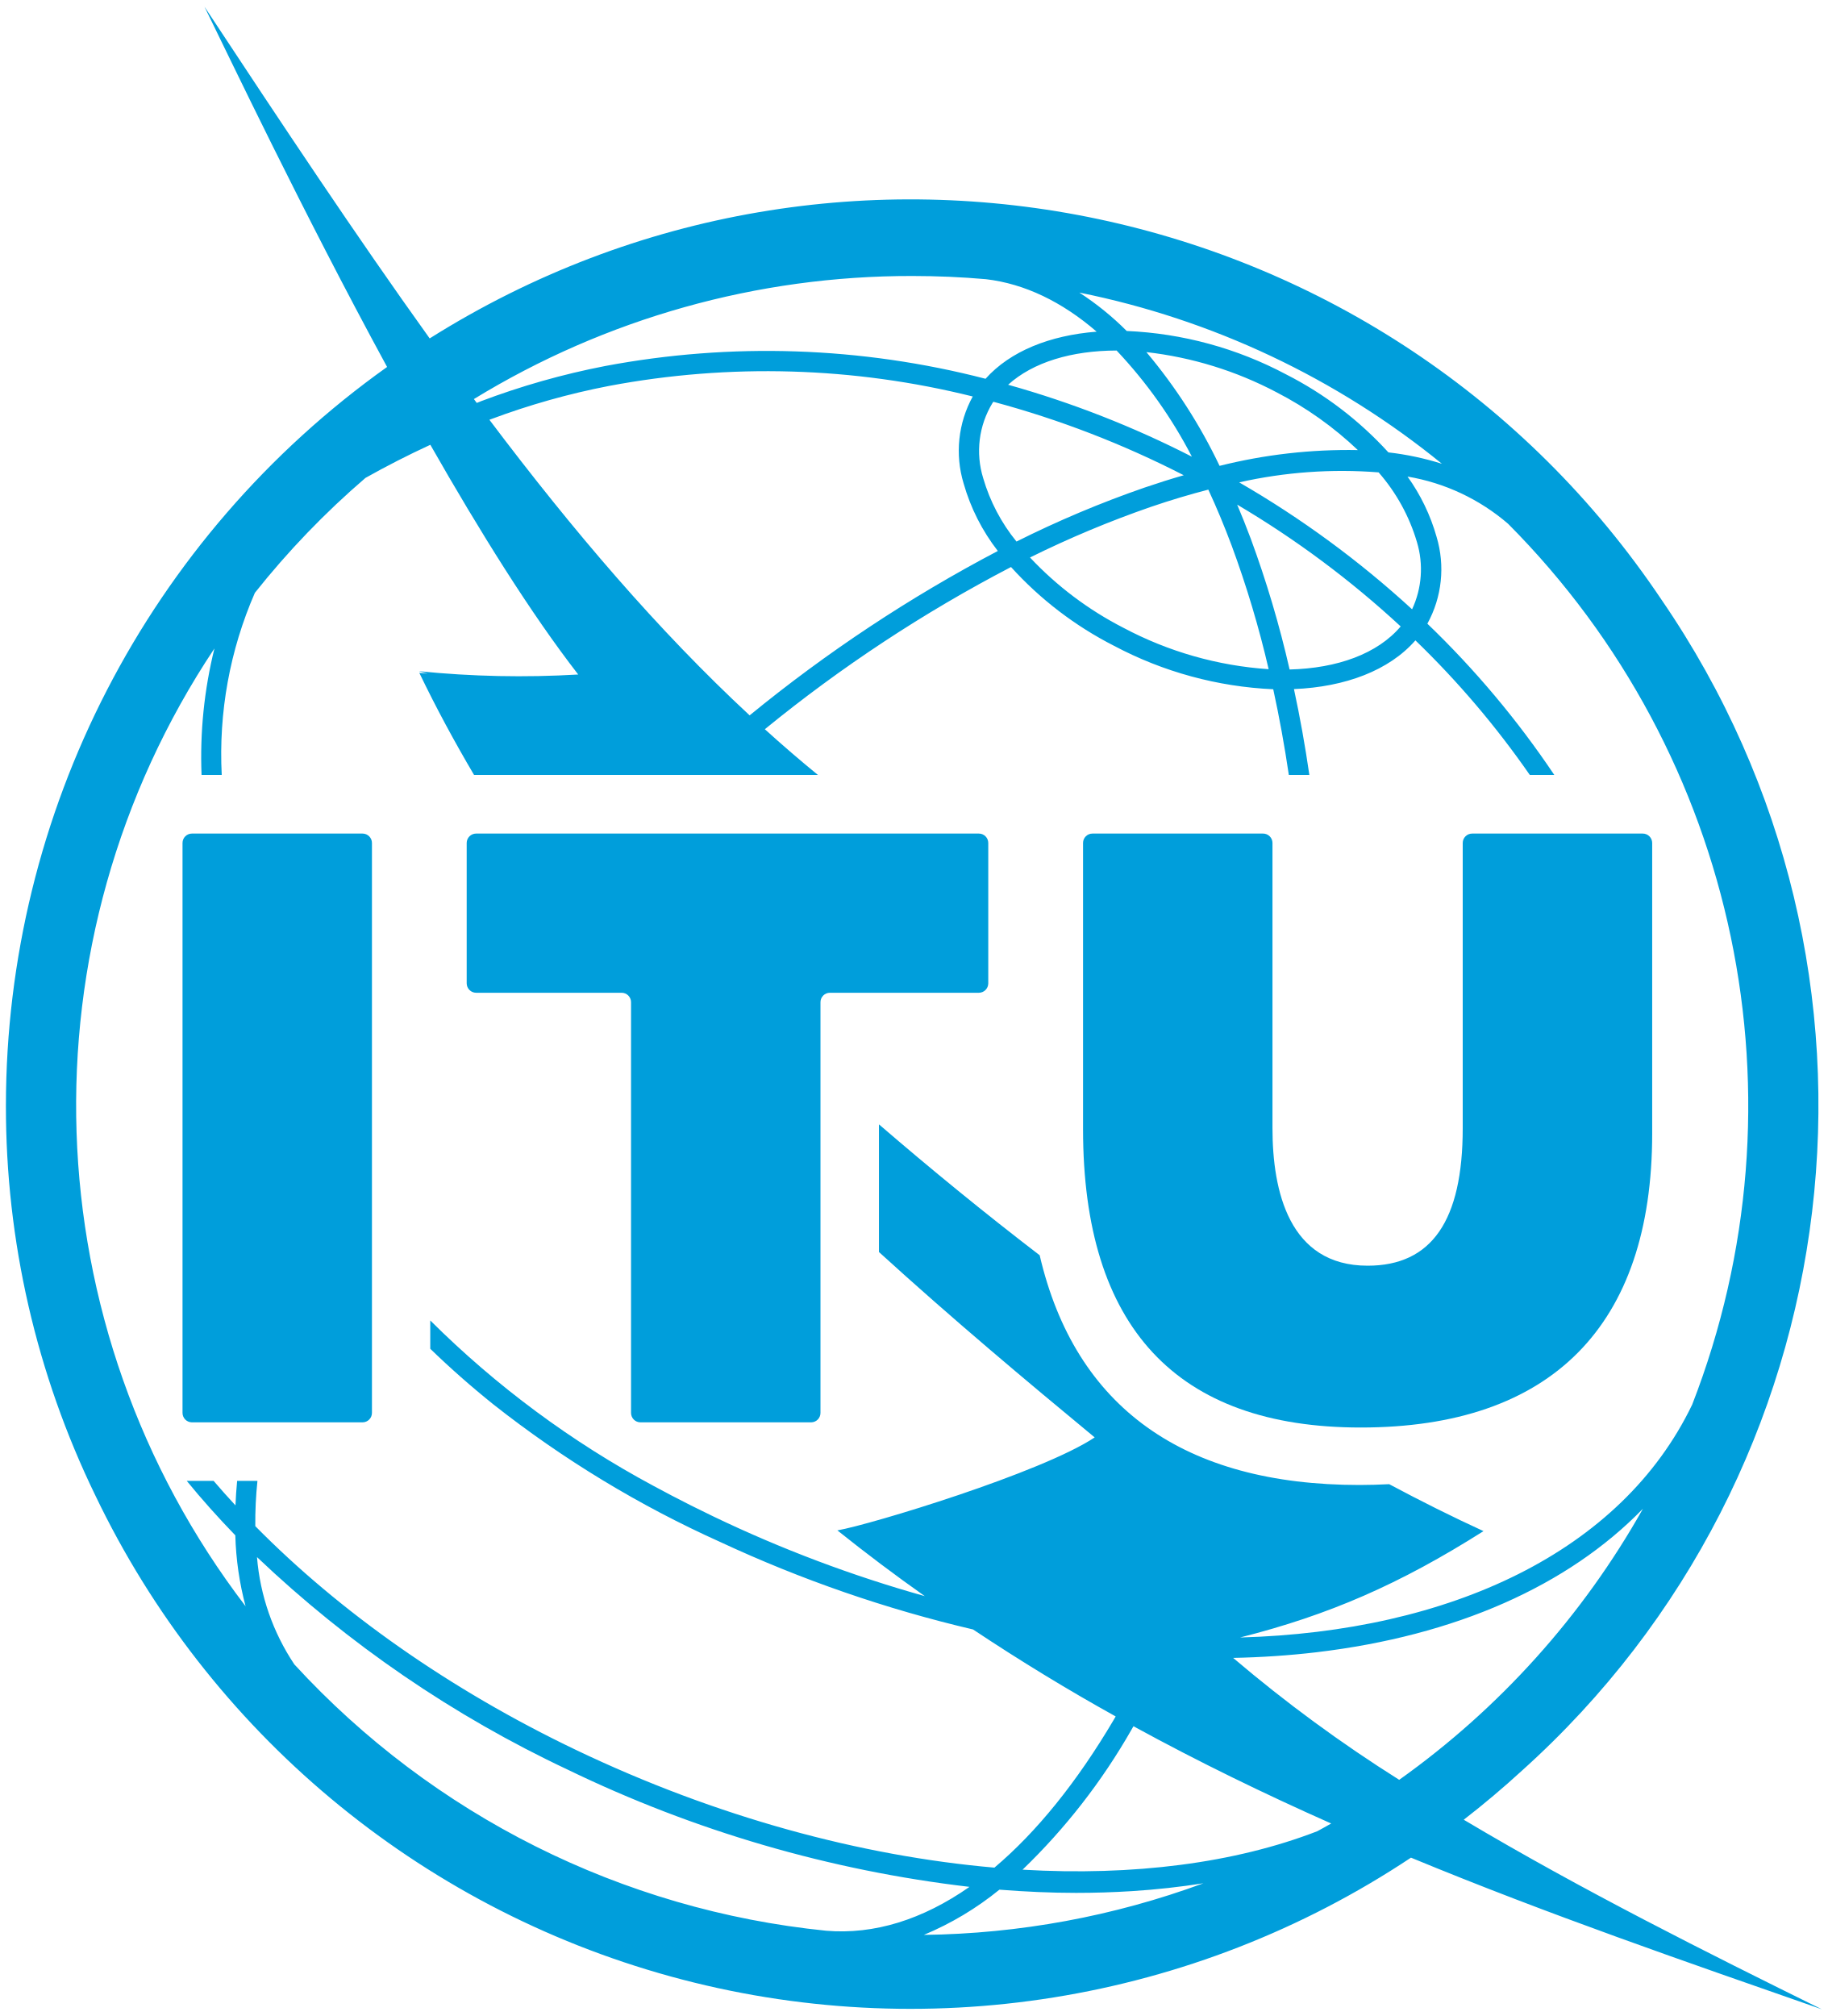
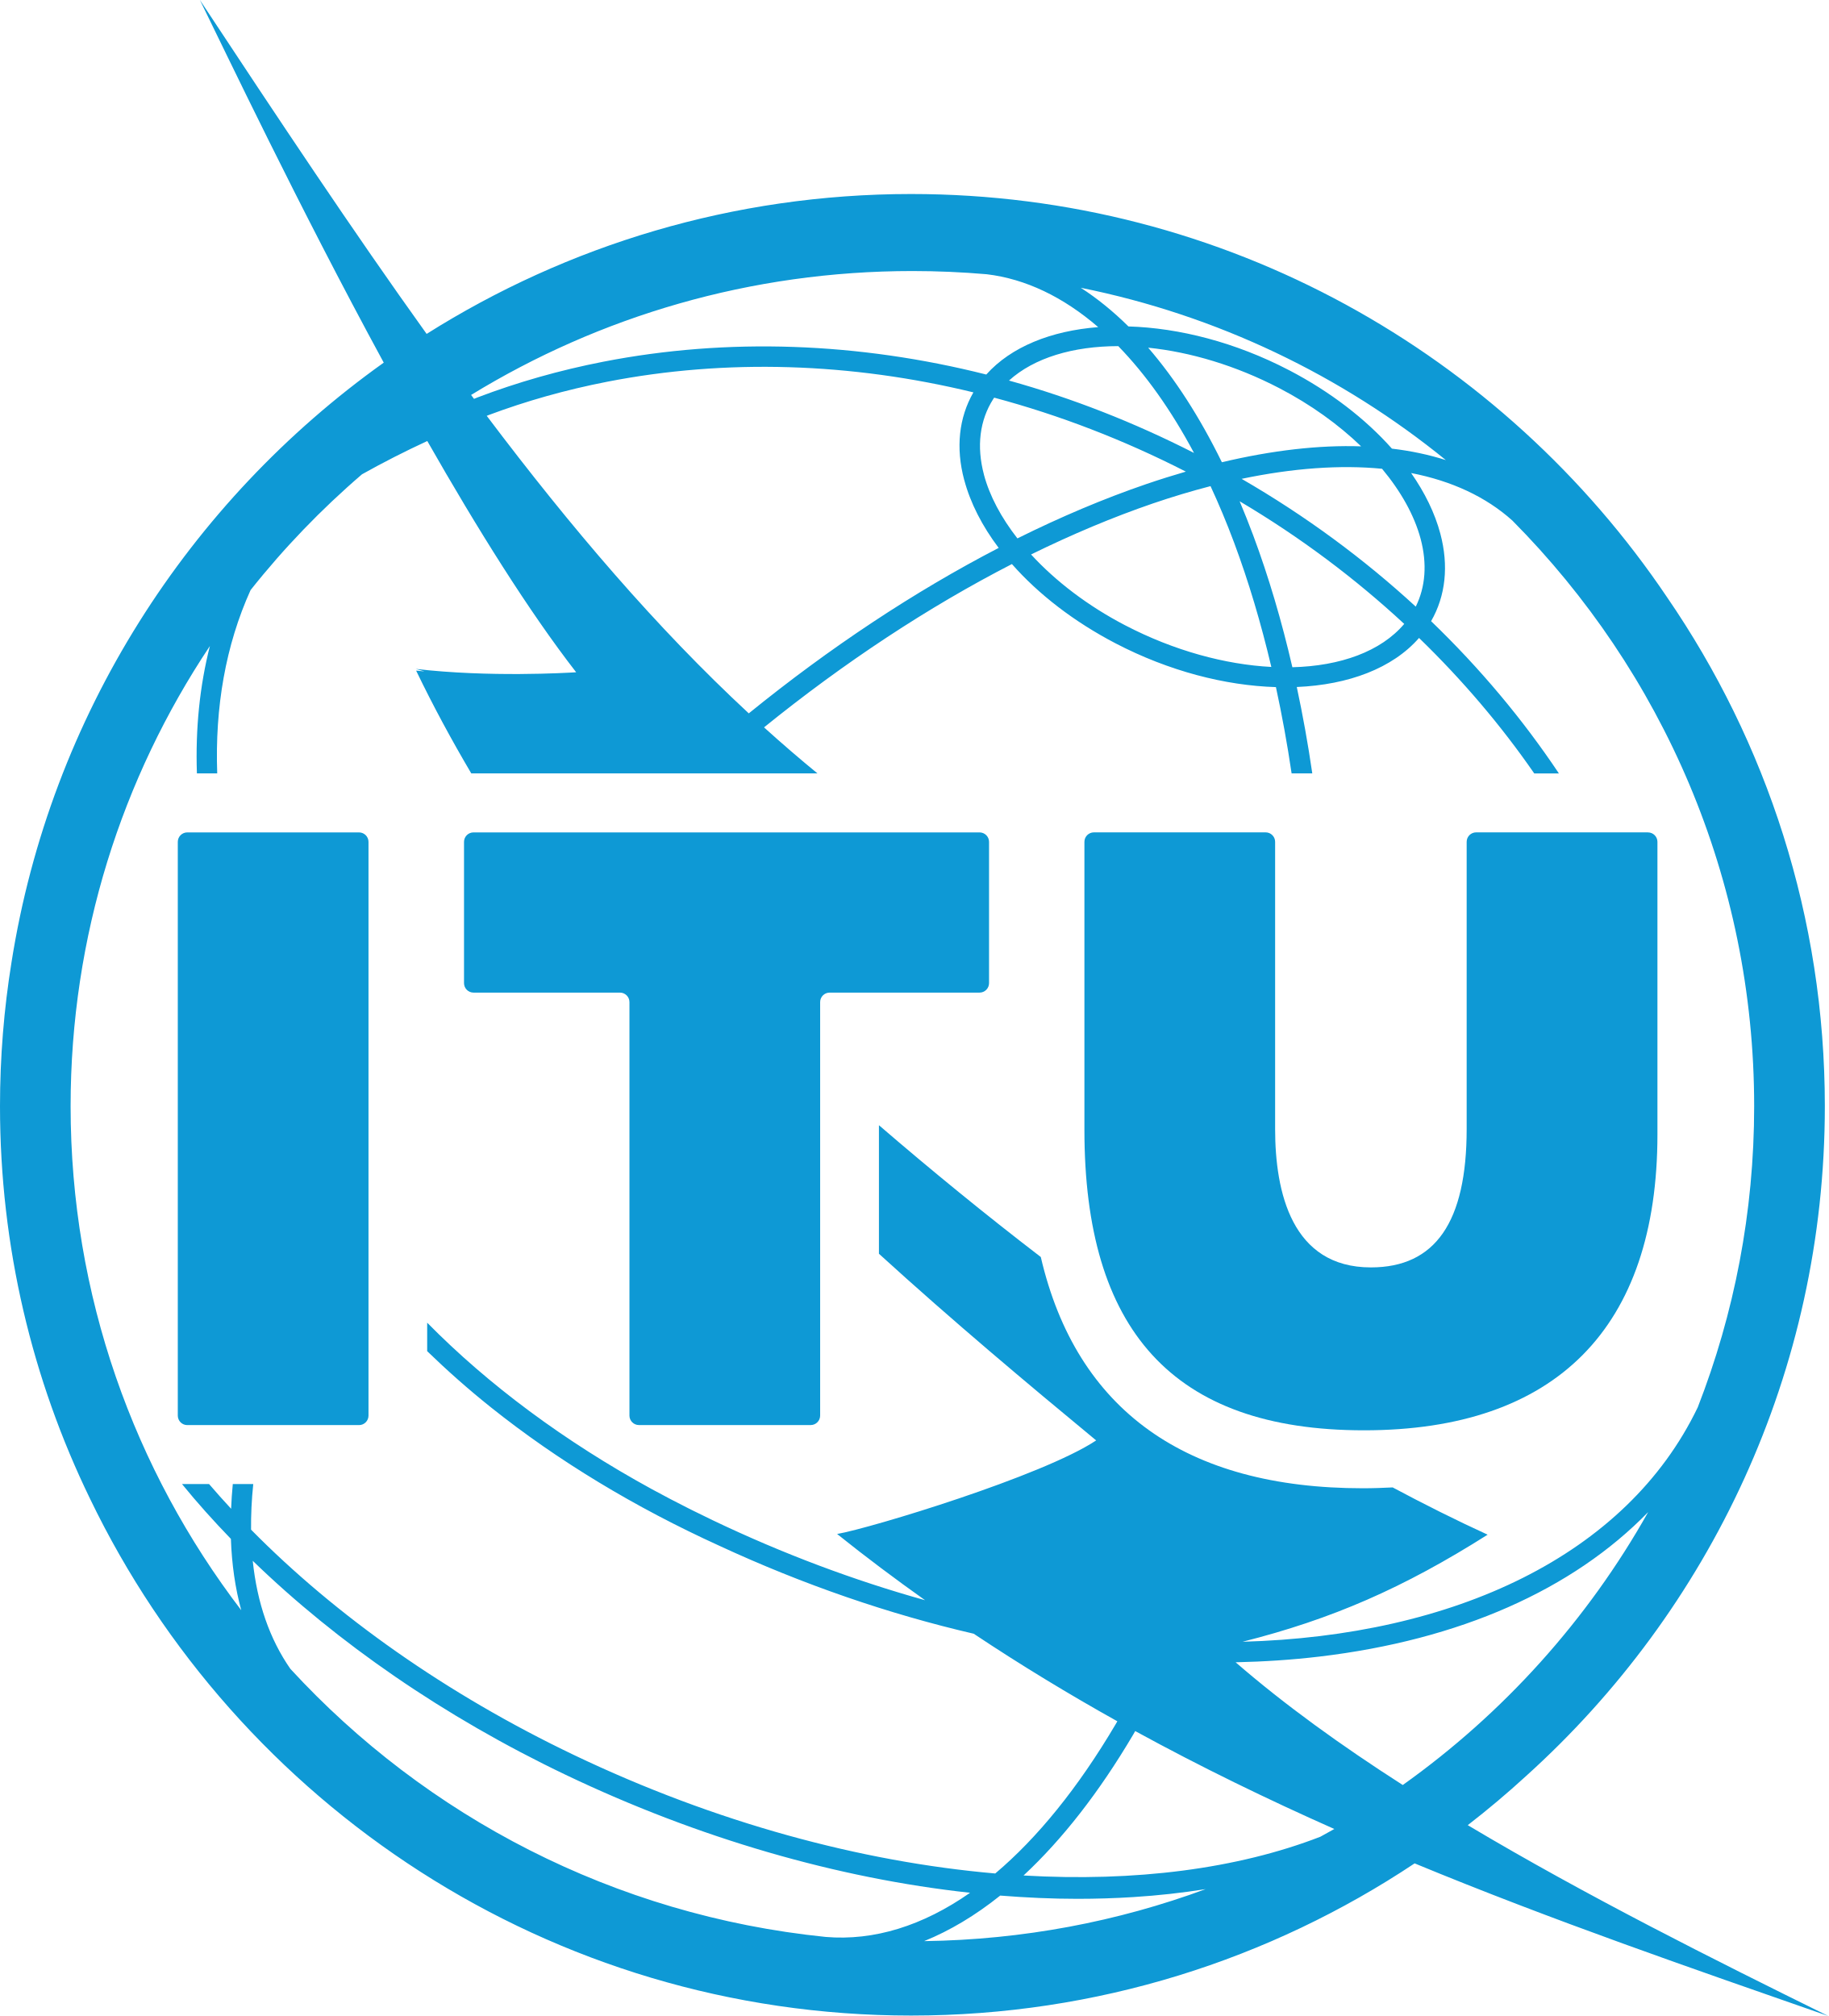
- <svg xmlns="http://www.w3.org/2000/svg" id="Layer_1" data-name="Layer 1" width="272" height="300" viewBox="0 0 272 300">
-   <defs>
-     <style>.cls-1{fill:#009edb;}</style>
-   </defs>
-   <path class="cls-1" d="M53.952,124.043a1.399,1.399,0,0,1,1.401,1.401v84.807a1.404,1.404,0,0,1-1.401,1.407H28.563a1.408,1.408,0,0,1-1.401-1.407V125.444a1.403,1.403,0,0,1,1.401-1.401H53.952" />
-   <path class="cls-1" d="M145.671,124.043a1.399,1.399,0,0,1,1.401,1.401V146.326a1.404,1.404,0,0,1-1.401,1.407H123.509a1.404,1.404,0,0,0-1.407,1.401v61.118a1.404,1.404,0,0,1-1.401,1.407H95.312a1.404,1.404,0,0,1-1.401-1.407v-61.118a1.403,1.403,0,0,0-1.401-1.401H70.859a1.409,1.409,0,0,1-1.407-1.407V125.444a1.404,1.404,0,0,1,1.407-1.401h74.812" />
-   <path class="cls-1" d="M244.469,124.043a1.404,1.404,0,0,1,1.407,1.401v43.222c0,28.627-15.003,43.762-43.383,43.762-27.416,0-41.316-14.939-41.316-44.405V125.444a1.399,1.399,0,0,1,1.401-1.401h25.383a1.4,1.4,0,0,1,1.407,1.401v42.441c0,9.336,2.458,20.463,14.159,20.463,9.525,0,14.153-6.695,14.153-20.463v-42.441a1.404,1.404,0,0,1,1.407-1.401h25.383" />
-   <path class="cls-1" d="M271.12,299c-16.846-8.308-35.804-17.787-53.287-28.208q4.47-3.462,8.635-7.28A133.039,133.039,0,0,0,247.281,89.269a134.475,134.475,0,0,0-183.337-38.91C53.013,35.116,42.035,18.58,30.431,1,34.083,8.412,44.911,31.263,57.606,54.608A135.039,135.039,0,0,0,.88,164.512,132.397,132.397,0,0,0,14.195,222.552,134.514,134.514,0,0,0,209.979,276.436c20.486,8.474,41.074,15.554,61.141,22.564M122.933,287.31a124.423,124.423,0,0,1-79.129-39.633,33.602,33.602,0,0,1-5.558-15.967,175.639,175.639,0,0,0,46.236,31.63,187.001,187.001,0,0,0,59.797,17.443c-6.976,4.875-14.193,7.131-21.347,6.528M35.289,220.365c-.121,1.24-.195,2.452-.247,3.652-1.114-1.211-2.211-2.423-3.255-3.652H27.79c2.234,2.744,4.657,5.449,7.229,8.107a45.775,45.775,0,0,0,1.527,10.553A122.689,122.689,0,0,1,31.913,96.492a67.043,67.043,0,0,0-1.918,18.826H32.998a60.016,60.016,0,0,1,4.932-27.1A124.973,124.973,0,0,1,54.391,71.115q4.702-2.644,9.652-4.926c7.338,12.878,14.98,25.13,22.007,34.185a148.364,148.364,0,0,1-23.712-.494l1.286.362c-.408-.034-.809-.075-1.223-.115,2.503,5.207,5.242,10.266,8.147,15.192h51.174q-4.013-3.281-7.9-6.804A214.838,214.838,0,0,1,150.457,84.378a53.349,53.349,0,0,0,15.33,11.724,55.869,55.869,0,0,0,23.695,6.465c.902,4.14,1.677,8.4,2.32,12.752h3.054q-.947-6.537-2.291-12.775c7.647-.322,14.164-2.773,18.074-7.251a134.071,134.071,0,0,1,17.023,20.026h3.646A136.977,136.977,0,0,0,212.419,92.812a16.792,16.792,0,0,0,1.366-12.936,28.744,28.744,0,0,0-4.318-8.957,30.76,30.76,0,0,1,14.968,7.028,122.772,122.772,0,0,1,27.393,131.072c-10.524,21.892-35.988,33.783-67.284,34.656,13.217-3.342,23.747-7.923,36.229-15.829-4.668-2.142-9.353-4.484-14.038-6.987-1.447.075-2.911.121-4.421.121-26.072,0-42.309-11.483-47.591-34.185-8.187-6.275-16.185-12.815-23.919-19.481V186.312c10.955,9.979,21.892,19.142,32.106,27.588-7.86,5.236-33.306,12.964-38.29,13.837q6.425,5.141,13.005,9.783a193.157,193.157,0,0,1-31.423-11.839q-1.508-.723-2.997-1.47c-.143-.069-.281-.138-.419-.207q-2.79-1.404-5.506-2.876a142.749,142.749,0,0,1-33.249-24.631v4.214q4.435,4.298,9.41,8.291a161.367,161.367,0,0,0,33.771,20.474,193.878,193.878,0,0,0,37.595,13.004q10.481,6.976,21.226,12.941c-.08.144-.166.293-.253.442-5.529,9.376-11.54,16.782-17.793,22.059-19.779-1.722-41.338-7.504-62.266-17.512-18.826-9.003-35.195-20.583-47.729-33.306a59.258,59.258,0,0,1,.321-6.74ZM143.401,71.93a29.501,29.501,0,0,0,5.093,10.059,219.333,219.333,0,0,0-36.935,24.464c-13.624-12.648-26.25-27.427-38.726-43.985.069-.023.132-.057.201-.08.012-.006.029-.011.04-.017v.006A109.521,109.521,0,0,1,90.648,57.427a126.674,126.674,0,0,1,54.114,1.573,16.754,16.754,0,0,0-1.361,12.93m2.917-.775a13.702,13.702,0,0,1,1.383-11.184c.04-.063.092-.121.132-.184a143.448,143.448,0,0,1,28.329,10.932q-2.868.827-5.828,1.837a157.614,157.614,0,0,0-19.062,8.032,26.812,26.812,0,0,1-4.955-9.433m31.056-3.198A147.188,147.188,0,0,0,150.027,57.255c3.72-3.37,9.479-5.081,16.145-5.093a69.518,69.518,0,0,1,11.202,15.795m-6.769-15.559a54.776,54.776,0,0,1,19.4,5.994,52.43,52.43,0,0,1,12.069,8.584,78.614,78.614,0,0,0-20.578,2.348,79.142,79.142,0,0,0-10.891-16.926m.706,23.018c2.905-.993,5.736-1.837,8.509-2.555q1.835,3.953,3.479,8.342a152.179,152.179,0,0,1,5.5,18.378,53.66,53.66,0,0,1-21.617-6.161,50.918,50.918,0,0,1-13.9-10.461,154.405,154.405,0,0,1,18.028-7.544m14.819,4.731q-.973-2.601-2.015-5.052a142.634,142.634,0,0,1,24.333,18.126c-3.451,4.076-9.433,6.229-16.53,6.407a157.663,157.663,0,0,0-5.787-19.481M184.412,71.781a69.529,69.529,0,0,1,20.75-1.487A27.61,27.61,0,0,1,210.863,80.652a14.076,14.076,0,0,1-.718,10.019A146.122,146.122,0,0,0,184.412,71.781m6.982-16.07a55.68,55.68,0,0,0-23.718-6.459,43.322,43.322,0,0,0-7.051-5.713,124.277,124.277,0,0,1,53.958,25.475,42.491,42.491,0,0,0-7.963-1.694,53.224,53.224,0,0,0-15.227-11.609m-28.191-6.356c-6.953.545-12.861,2.899-16.535,7.01a129.937,129.937,0,0,0-56.599-1.9,113.032,113.032,0,0,0-18.574,5.271v.011c-.178.069-.362.144-.545.212-.138-.19-.287-.385-.425-.574a124.535,124.535,0,0,1,65.223-18.315q5.555,0,10.989.477c5.747.677,11.305,3.353,16.466,7.808M148.729,281.201c3.853.304,7.665.477,11.42.477,2.785,0,5.546-.086,8.262-.258,3.697-.23,7.257-.632,10.679-1.171a124.844,124.844,0,0,1-41.608,7.682,45.521,45.521,0,0,0,11.247-6.729m3.445-2.974a92.61,92.61,0,0,0,16.208-20.83c.103-.172.201-.344.299-.517,9.709,5.311,19.544,10.088,29.425,14.474-.683.396-1.378.769-2.067,1.148-12.27,4.748-27.37,6.689-43.865,5.724m31.343-31.515c4.197-.086,8.336-.362,12.378-.838,20.756-2.463,37.452-9.887,48.607-21.364a124.339,124.339,0,0,1-36.275,40.345,214.607,214.607,0,0,1-24.711-18.143" />
+ <svg xmlns="http://www.w3.org/2000/svg" id="uuid-9887f21c-3c43-4585-91ca-d5cbbe994e19" width="501.3" height="552.8" viewBox="0 0 501.3 552.8">
+   <path d="m98.44,228.25c1.44,0,2.6,1.17,2.6,2.6v157.32c0,1.44-1.17,2.6-2.6,2.6h-47.09c-1.44,0-2.6-1.17-2.6-2.6v-157.32c0-1.44,1.17-2.6,2.6-2.6h47.09" style="fill:#0e99d5; stroke-width:0px;" />
+   <path d="m268.59,228.25c1.44,0,2.6,1.17,2.6,2.6v38.73c0,1.44-1.17,2.6-2.6,2.6h-41.11c-1.44,0-2.6,1.17-2.6,2.6v113.38c0,1.44-1.17,2.6-2.6,2.6h-47.09c-1.44,0-2.6-1.17-2.6-2.6v-113.38c0-1.44-1.17-2.6-2.6-2.6h-40.16c-1.44,0-2.6-1.17-2.6-2.6v-38.73c0-1.44,1.17-2.6,2.6-2.6h138.78" style="fill:#0e99d5; stroke-width:0px;" />
+   <path d="m451.86,228.25c1.44,0,2.6,1.17,2.6,2.6v80.17c0,53.11-27.83,81.18-80.47,81.18s-76.65-27.72-76.65-82.38v-78.98c0-1.44,1.17-2.6,2.6-2.6h47.09c1.44,0,2.6,1.17,2.6,2.6v78.73c0,17.32,4.56,37.96,26.26,37.96,17.67,0,26.26-12.42,26.26-37.96v-78.73c0-1.44,1.17-2.6,2.6-2.6h47.09" style="fill:#0e99d5; stroke-width:0px;" />
+   <path d="m501.3,552.8c-31.26-15.41-66.42-32.99-98.85-52.33,5.53-4.28,10.87-8.78,16.02-13.5,50.31-45.4,81.89-110.86,81.89-183.65,0-51.76-15.97-99.81-43.28-139.58-44.9-66.63-121.04-110.54-207.25-110.54-48.79,0-94.35,14.08-132.85,38.36C96.71,63.28,76.35,32.61,54.81,0c6.78,13.75,26.87,56.14,50.41,99.44C51.71,137.58,13.82,196.27,3.15,263.89c-2.07,12.84-3.15,26.01-3.15,39.43,0,38.58,8.87,75.1,24.7,107.67,40.36,83.75,126.11,141.69,225.13,141.69,51.01,0,98.48-15.38,138.05-41.73,38.01,15.72,76.2,28.85,113.42,41.85Zm-274.9-21.68c-57.97-5.89-109.59-33.06-146.79-73.52-5.67-8.15-9.12-18.12-10.31-29.62,23.12,22.41,52.42,42.73,85.77,58.67,36.38,17.39,74.53,28.41,110.92,32.36-12.94,9.05-26.33,13.23-39.6,12.11Zm-162.57-124.19c-.23,2.3-.36,4.55-.46,6.78-2.07-2.24-4.1-4.5-6.05-6.78h-7.42c4.14,5.09,8.64,10.11,13.41,15.04.24,6.99,1.19,13.53,2.84,19.57-29.36-38.41-46.79-86.3-46.79-138.22,0-46.63,14.06-90,38.19-126.18-2.78,10.93-3.98,22.63-3.56,34.93h5.57c-.65-18.13,2.31-35.16,9.15-50.27,9.14-11.52,19.37-22.15,30.54-31.74,5.81-3.26,11.79-6.3,17.91-9.13,13.61,23.88,27.79,46.62,40.82,63.41-2.54.16-23.85,1.43-43.99-.92l2.38.68c-.75-.07-1.5-.14-2.27-.21,4.65,9.66,9.73,19.04,15.12,28.18h94.92c-4.96-4.06-9.84-8.28-14.65-12.62,22.11-17.89,45.11-33.03,67.97-44.78,7.29,8.27,17.01,15.8,28.44,21.75,14.64,7.62,30.06,11.57,43.95,11.99,1.67,7.69,3.11,15.58,4.3,23.66h5.67c-1.17-8.08-2.6-15.99-4.25-23.69,14.18-.6,26.27-5.14,33.52-13.45,11.95,11.58,22.53,24.04,31.59,37.15h6.76c-9.88-14.79-21.61-28.82-35.04-41.75,3.99-6.94,4.87-15.21,2.53-24-1.49-5.62-4.24-11.23-8-16.62,11.14,2.17,20.52,6.53,27.76,13.04,40.99,41.33,66.29,98.03,66.29,160.59,0,29.11-5.49,56.95-15.47,82.56-19.52,40.61-66.76,62.67-124.81,64.28,24.52-6.2,44.04-14.7,67.2-29.36-8.66-3.97-17.35-8.32-26.04-12.96-2.68.13-5.4.23-8.2.23-48.36,0-78.49-21.3-88.28-63.41-15.19-11.65-30.03-23.78-44.38-36.14v35.25c20.32,18.51,40.61,35.51,59.56,51.18-14.58,9.72-61.78,24.05-71.03,25.66,7.95,6.37,16,12.39,24.12,18.16-19.32-5.39-38.9-12.69-58.29-21.96-1.87-.89-3.72-1.8-5.56-2.72-.26-.13-.52-.26-.78-.39-3.45-1.73-6.85-3.51-10.21-5.34-24.1-13.17-44.97-28.72-61.68-45.69v7.81c5.49,5.32,11.3,10.47,17.46,15.39,18.32,14.63,39.48,27.42,62.65,37.97,22.99,10.65,46.49,18.73,69.75,24.12,12.96,8.63,26.1,16.6,39.38,24.01-.16.27-.31.55-.47.81-10.27,17.39-21.41,31.13-33.01,40.92-36.7-3.19-76.68-13.92-115.52-32.49-34.92-16.69-65.28-38.19-88.53-61.79-.04-4.02.15-8.18.6-12.5h-5.61Zm200.55-275.35c1.68,6.33,4.92,12.65,9.45,18.66-23.08,11.96-46.26,27.3-68.52,45.37-25.28-23.45-48.7-50.87-71.85-81.59.13-.05.25-.1.38-.15.03,0,.05-.02.07-.03h0c10.33-3.87,21.21-6.95,32.6-9.17,32.59-6.35,66.83-5.24,100.39,2.92-3.99,6.94-4.87,15.2-2.53,23.99Zm5.41-1.44c-2.06-7.75-1.17-14.92,2.57-20.75.08-.12.17-.23.24-.35,17.87,4.78,35.5,11.56,52.55,20.28-3.55,1.03-7.15,2.16-10.82,3.41-11.64,3.98-23.48,9-35.36,14.9-4.45-5.7-7.63-11.65-9.19-17.5Zm57.6-5.94c-16.47-8.4-33.48-15.05-50.73-19.85,6.9-6.25,17.59-9.42,29.96-9.44,7.52,7.73,14.51,17.56,20.77,29.29Zm-12.55-28.86c11.52,1.19,24.01,4.88,35.98,11.12,8.55,4.45,16.17,9.93,22.39,15.93-11.53-.39-24.34,1.08-38.18,4.36-6.06-12.37-12.84-22.88-20.2-31.4Zm1.3,42.7c5.39-1.84,10.65-3.41,15.78-4.74,2.27,4.89,4.43,10.05,6.46,15.48,4,10.71,7.39,22.14,10.21,34.1-12.63-.66-26.68-4.44-40.1-11.43-10.18-5.3-19.02-12.05-25.78-19.41,11.24-5.52,22.43-10.23,33.43-14Zm27.49,8.78c-1.2-3.22-2.45-6.34-3.73-9.37,16.62,9.84,31.7,21.18,45.13,33.63-6.4,7.56-17.5,11.55-30.67,11.88-2.93-12.69-6.5-24.8-10.73-36.14Zm-3.18-15.52c14.1-2.95,27.06-3.87,38.5-2.76,5.18,6.21,8.86,12.78,10.58,19.22,1.81,6.81,1.34,13.18-1.34,18.58-14.17-13.04-30.13-24.85-47.73-35.03Zm12.96-29.81c-14.65-7.63-30.1-11.57-44-11.98-4.2-4.15-8.56-7.69-13.07-10.6,37.46,7.54,71.62,24.09,100.1,47.25-4.61-1.47-9.54-2.52-14.78-3.14-7.27-8.18-16.91-15.63-28.24-21.53Zm-52.3-11.79c-12.9,1.01-23.86,5.38-30.68,13-35.04-8.84-70.89-10.17-104.99-3.52-12.04,2.35-23.55,5.63-34.46,9.78h0c-.34.14-.67.28-1.01.41-.27-.36-.53-.71-.8-1.07,35.18-21.54,76.62-33.98,121-33.98,6.87,0,13.67.3,20.39.88,10.65,1.27,20.96,6.22,30.55,14.49Zm-26.85,430.08c7.15.57,14.22.89,21.18.89,5.17,0,10.29-.16,15.33-.48,6.86-.43,13.45-1.17,19.81-2.18-24.09,8.89-50.07,13.89-77.19,14.26,7.07-2.87,14.05-7.04,20.86-12.49Zm6.39-5.51c10.59-9.85,20.72-22.79,30.07-38.64.19-.32.37-.64.55-.96,18.01,9.85,36.25,18.71,54.59,26.85-1.27.73-2.56,1.42-3.84,2.13-22.76,8.81-50.77,12.41-81.37,10.62Zm58.14-58.46c7.79-.17,15.46-.67,22.96-1.56,38.5-4.56,69.47-18.34,90.17-39.63-16.63,29.6-39.68,55.18-67.29,74.84-16.78-10.75-32.4-22-45.84-33.66Z" style="fill:#0e99d5; stroke-width:0px;" />
</svg>
